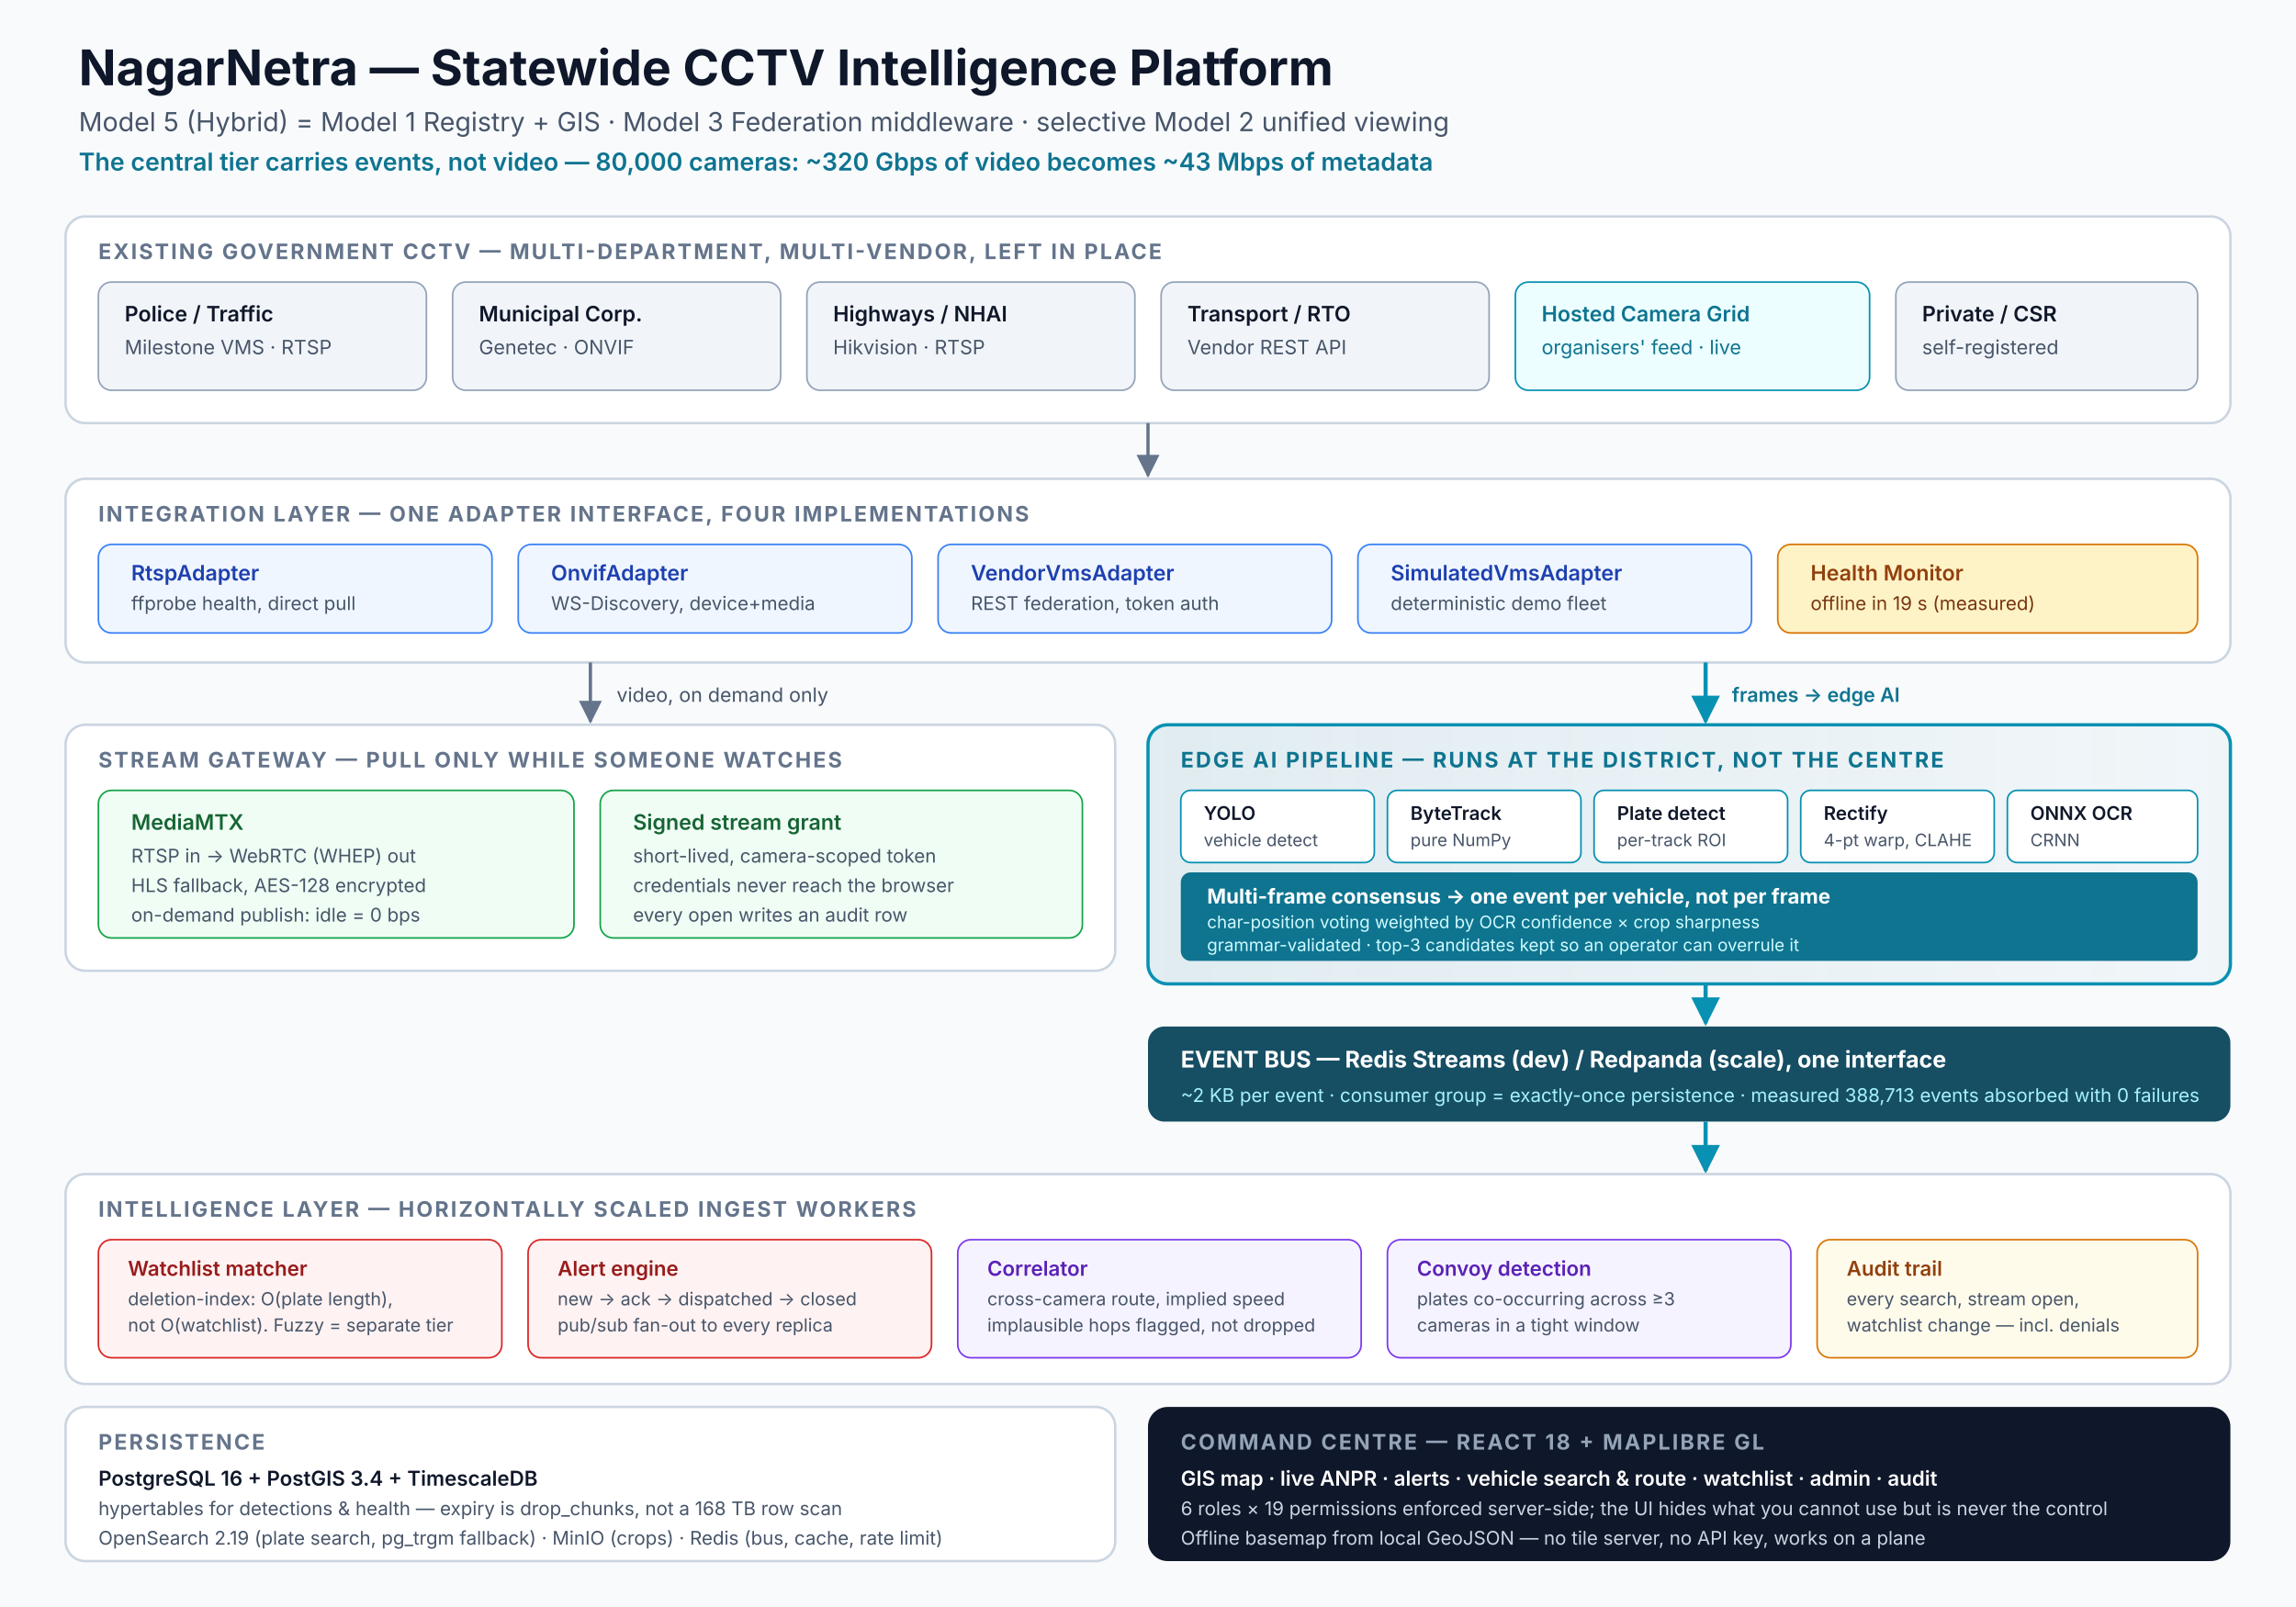
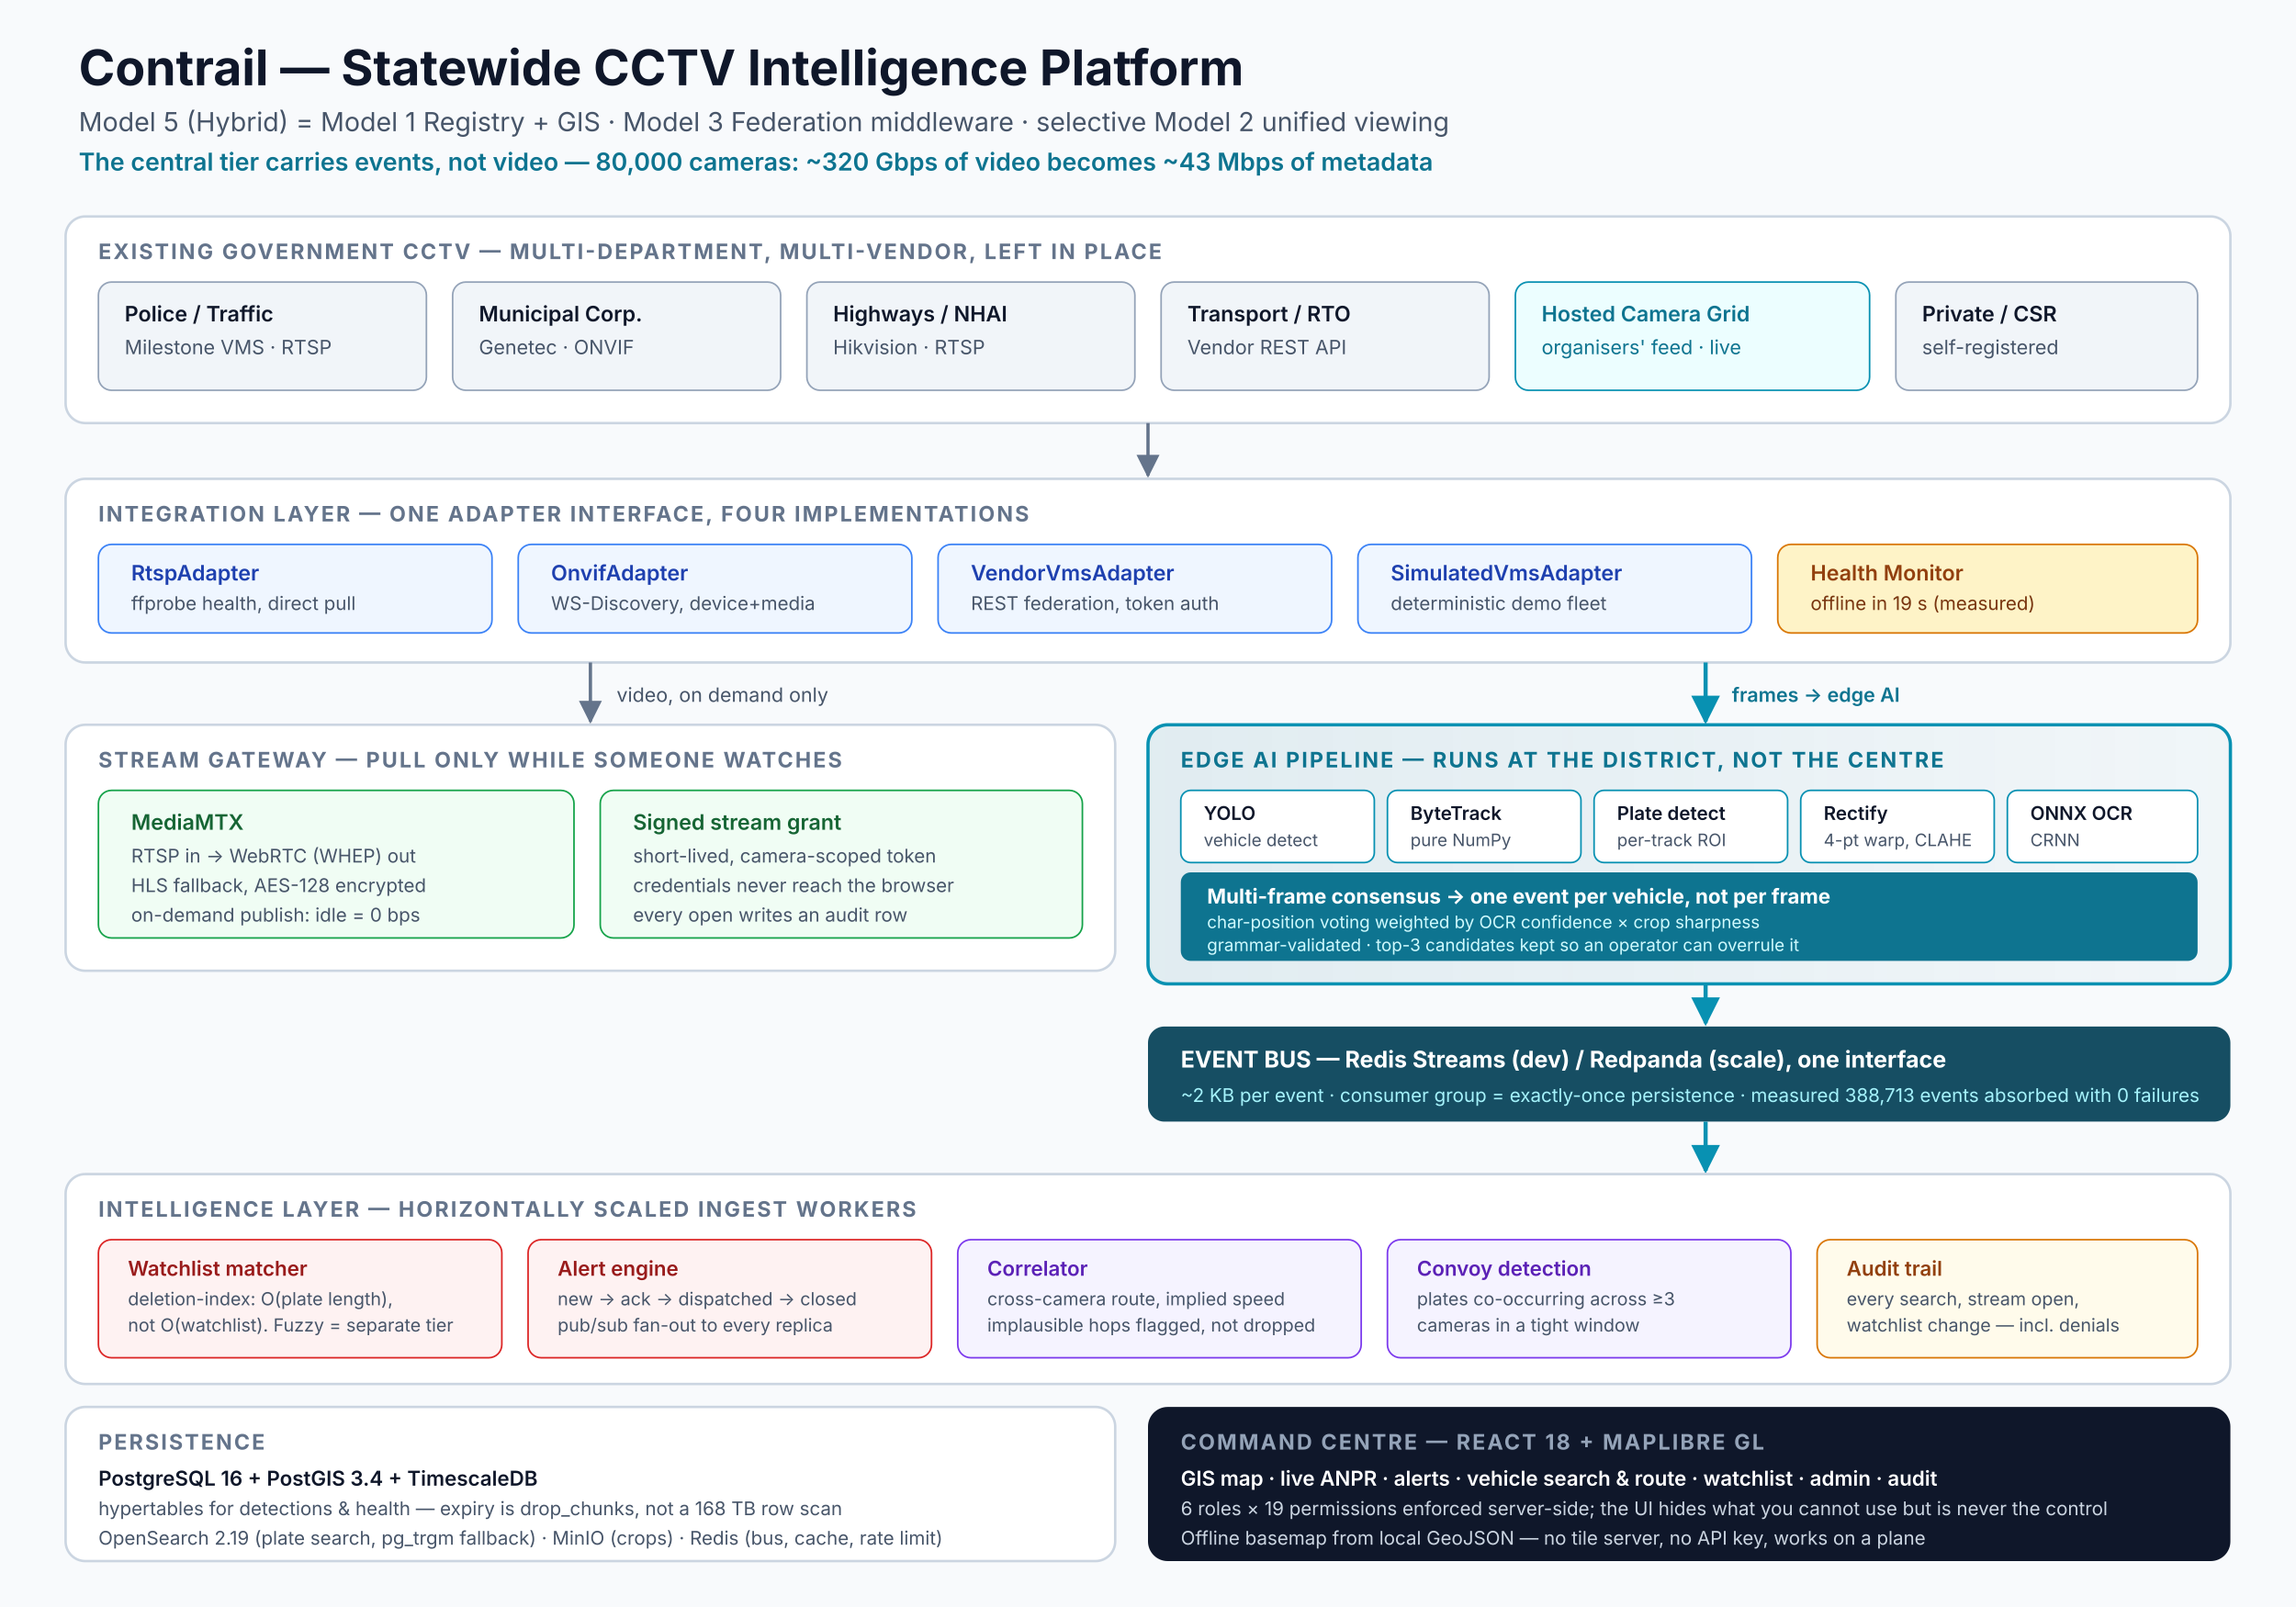
<svg xmlns="http://www.w3.org/2000/svg" viewBox="0 0 1400 980" width="1400" height="980" font-family="Inter, Segoe UI, Helvetica, Arial, sans-serif">
  <defs>
    <marker id="arrow" viewBox="0 0 10 10" refX="9" refY="5" markerWidth="7" markerHeight="7" orient="auto-start-reverse">
      <path d="M 0 0 L 10 5 L 0 10 z" fill="#64748b" />
    </marker>
    <marker id="arrowAccent" viewBox="0 0 10 10" refX="9" refY="5" markerWidth="7" markerHeight="7" orient="auto-start-reverse">
      <path d="M 0 0 L 10 5 L 0 10 z" fill="#0891b2" />
    </marker>
    <linearGradient id="edgeBand" x1="0" y1="0" x2="1" y2="0">
      <stop offset="0%" stop-color="#0e7490" stop-opacity="0.10" />
      <stop offset="100%" stop-color="#0e7490" stop-opacity="0.03" />
    </linearGradient>
  </defs>
  <rect width="1400" height="980" fill="#f8fafc" />
-   <text x="48" y="52" font-size="30" font-weight="700" fill="#0f172a">NagarNetra — Statewide CCTV Intelligence Platform</text>
+   <text x="48" y="52" font-size="30" font-weight="700" fill="#0f172a">Contrail — Statewide CCTV Intelligence Platform</text>
  <text x="48" y="80" font-size="16" fill="#475569">Model 5 (Hybrid) = Model 1 Registry + GIS · Model 3 Federation middleware · selective Model 2 unified viewing</text>
  <text x="48" y="104" font-size="15" font-weight="600" fill="#0e7490">The central tier carries events, not video — 80,000 cameras: ~320 Gbps of video becomes ~43 Mbps of metadata</text>
  <rect x="40" y="132" width="1320" height="126" rx="12" fill="#ffffff" stroke="#cbd5e1" stroke-width="1.5" />
  <text x="60" y="158" font-size="13" font-weight="700" fill="#64748b" letter-spacing="1.2">EXISTING GOVERNMENT CCTV — MULTI-DEPARTMENT, MULTI-VENDOR, LEFT IN PLACE</text>
  <g font-size="13" fill="#0f172a">
    <rect x="60" y="172" width="200" height="66" rx="8" fill="#f1f5f9" stroke="#94a3b8" />
    <text x="76" y="196" font-weight="600">Police / Traffic</text>
    <text x="76" y="216" font-size="12" fill="#475569">Milestone VMS · RTSP</text>
    <rect x="276" y="172" width="200" height="66" rx="8" fill="#f1f5f9" stroke="#94a3b8" />
    <text x="292" y="196" font-weight="600">Municipal Corp.</text>
    <text x="292" y="216" font-size="12" fill="#475569">Genetec · ONVIF</text>
    <rect x="492" y="172" width="200" height="66" rx="8" fill="#f1f5f9" stroke="#94a3b8" />
    <text x="508" y="196" font-weight="600">Highways / NHAI</text>
    <text x="508" y="216" font-size="12" fill="#475569">Hikvision · RTSP</text>
    <rect x="708" y="172" width="200" height="66" rx="8" fill="#f1f5f9" stroke="#94a3b8" />
    <text x="724" y="196" font-weight="600">Transport / RTO</text>
    <text x="724" y="216" font-size="12" fill="#475569">Vendor REST API</text>
    <rect x="924" y="172" width="216" height="66" rx="8" fill="#ecfeff" stroke="#0891b2" />
    <text x="940" y="196" font-weight="600" fill="#0e7490">Hosted Camera Grid</text>
    <text x="940" y="216" font-size="12" fill="#0e7490">organisers' feed · live</text>
    <rect x="1156" y="172" width="184" height="66" rx="8" fill="#f1f5f9" stroke="#94a3b8" />
    <text x="1172" y="196" font-weight="600">Private / CSR</text>
    <text x="1172" y="216" font-size="12" fill="#475569">self-registered</text>
  </g>
  <line x1="700" y1="258" x2="700" y2="290" stroke="#64748b" stroke-width="2" marker-end="url(#arrow)" />
  <rect x="40" y="292" width="1320" height="112" rx="12" fill="#ffffff" stroke="#cbd5e1" stroke-width="1.5" />
  <text x="60" y="318" font-size="13" font-weight="700" fill="#64748b" letter-spacing="1.2">INTEGRATION LAYER — ONE ADAPTER INTERFACE, FOUR IMPLEMENTATIONS</text>
  <g font-size="13">
    <rect x="60" y="332" width="240" height="54" rx="8" fill="#eff6ff" stroke="#3b82f6" />
    <text x="80" y="354" font-weight="600" fill="#1e40af">RtspAdapter</text>
    <text x="80" y="372" font-size="11.5" fill="#475569">ffprobe health, direct pull</text>
    <rect x="316" y="332" width="240" height="54" rx="8" fill="#eff6ff" stroke="#3b82f6" />
    <text x="336" y="354" font-weight="600" fill="#1e40af">OnvifAdapter</text>
    <text x="336" y="372" font-size="11.5" fill="#475569">WS-Discovery, device+media</text>
    <rect x="572" y="332" width="240" height="54" rx="8" fill="#eff6ff" stroke="#3b82f6" />
    <text x="592" y="354" font-weight="600" fill="#1e40af">VendorVmsAdapter</text>
    <text x="592" y="372" font-size="11.5" fill="#475569">REST federation, token auth</text>
    <rect x="828" y="332" width="240" height="54" rx="8" fill="#eff6ff" stroke="#3b82f6" />
    <text x="848" y="354" font-weight="600" fill="#1e40af">SimulatedVmsAdapter</text>
    <text x="848" y="372" font-size="11.5" fill="#475569">deterministic demo fleet</text>
    <rect x="1084" y="332" width="256" height="54" rx="8" fill="#fef3c7" stroke="#d97706" />
    <text x="1104" y="354" font-weight="600" fill="#92400e">Health Monitor</text>
    <text x="1104" y="372" font-size="11.5" fill="#78350f">offline in 19 s (measured)</text>
  </g>
  <line x1="360" y1="404" x2="360" y2="440" stroke="#64748b" stroke-width="2" marker-end="url(#arrow)" />
  <line x1="1040" y1="404" x2="1040" y2="440" stroke="#0891b2" stroke-width="2.5" marker-end="url(#arrowAccent)" />
  <text x="376" y="428" font-size="12" fill="#475569">video, on demand only</text>
  <text x="1056" y="428" font-size="12" font-weight="600" fill="#0e7490">frames → edge AI</text>
  <rect x="40" y="442" width="640" height="150" rx="12" fill="#ffffff" stroke="#cbd5e1" stroke-width="1.5" />
  <text x="60" y="468" font-size="13" font-weight="700" fill="#64748b" letter-spacing="1.2">STREAM GATEWAY — PULL ONLY WHILE SOMEONE WATCHES</text>
  <rect x="60" y="482" width="290" height="90" rx="8" fill="#f0fdf4" stroke="#16a34a" />
  <text x="80" y="506" font-size="13" font-weight="600" fill="#166534">MediaMTX</text>
  <text x="80" y="526" font-size="11.5" fill="#475569">RTSP in → WebRTC (WHEP) out</text>
  <text x="80" y="544" font-size="11.5" fill="#475569">HLS fallback, AES-128 encrypted</text>
  <text x="80" y="562" font-size="11.5" fill="#475569">on-demand publish: idle = 0 bps</text>
  <rect x="366" y="482" width="294" height="90" rx="8" fill="#f0fdf4" stroke="#16a34a" />
  <text x="386" y="506" font-size="13" font-weight="600" fill="#166534">Signed stream grant</text>
  <text x="386" y="526" font-size="11.5" fill="#475569">short-lived, camera-scoped token</text>
  <text x="386" y="544" font-size="11.5" fill="#475569">credentials never reach the browser</text>
  <text x="386" y="562" font-size="11.5" fill="#475569">every open writes an audit row</text>
  <rect x="700" y="442" width="660" height="158" rx="12" fill="url(#edgeBand)" stroke="#0891b2" stroke-width="2" />
  <text x="720" y="468" font-size="13" font-weight="700" fill="#0e7490" letter-spacing="1.2">EDGE AI PIPELINE — RUNS AT THE DISTRICT, NOT THE CENTRE</text>
  <g font-size="11.5" fill="#0f172a">
    <rect x="720" y="482" width="118" height="44" rx="6" fill="#fff" stroke="#0891b2" />
    <text x="734" y="500" font-weight="600">YOLO</text>
    <text x="734" y="516" font-size="10.5" fill="#475569">vehicle detect</text>
    <rect x="846" y="482" width="118" height="44" rx="6" fill="#fff" stroke="#0891b2" />
    <text x="860" y="500" font-weight="600">ByteTrack</text>
    <text x="860" y="516" font-size="10.5" fill="#475569">pure NumPy</text>
    <rect x="972" y="482" width="118" height="44" rx="6" fill="#fff" stroke="#0891b2" />
    <text x="986" y="500" font-weight="600">Plate detect</text>
    <text x="986" y="516" font-size="10.5" fill="#475569">per-track ROI</text>
    <rect x="1098" y="482" width="118" height="44" rx="6" fill="#fff" stroke="#0891b2" />
    <text x="1112" y="500" font-weight="600">Rectify</text>
    <text x="1112" y="516" font-size="10.5" fill="#475569">4-pt warp, CLAHE</text>
    <rect x="1224" y="482" width="116" height="44" rx="6" fill="#fff" stroke="#0891b2" />
    <text x="1238" y="500" font-weight="600">ONNX OCR</text>
    <text x="1238" y="516" font-size="10.5" fill="#475569">CRNN</text>
  </g>
  <rect x="720" y="532" width="620" height="54" rx="6" fill="#0e7490" />
  <text x="736" y="551" font-size="12.5" font-weight="700" fill="#ffffff">Multi-frame consensus → one event per vehicle, not per frame</text>
  <text x="736" y="566" font-size="10.5" fill="#cffafe">char-position voting weighted by OCR confidence × crop sharpness</text>
  <text x="736" y="580" font-size="10.5" fill="#cffafe">grammar-validated · top-3 candidates kept so an operator can overrule it</text>
  <line x1="1040" y1="600" x2="1040" y2="624" stroke="#0891b2" stroke-width="2.5" marker-end="url(#arrowAccent)" />
  <rect x="700" y="626" width="660" height="58" rx="10" fill="#164e63" />
  <text x="720" y="651" font-size="14" font-weight="700" fill="#ffffff">EVENT BUS — Redis Streams (dev) / Redpanda (scale), one interface</text>
  <text x="720" y="672" font-size="11.5" fill="#a5f3fc">~2 KB per event · consumer group = exactly-once persistence · measured 388,713 events absorbed with 0 failures</text>
  <line x1="1040" y1="684" x2="1040" y2="714" stroke="#0891b2" stroke-width="2.5" marker-end="url(#arrowAccent)" />
  <rect x="40" y="716" width="1320" height="128" rx="12" fill="#ffffff" stroke="#cbd5e1" stroke-width="1.5" />
  <text x="60" y="742" font-size="13" font-weight="700" fill="#64748b" letter-spacing="1.2">INTELLIGENCE LAYER — HORIZONTALLY SCALED INGEST WORKERS</text>
  <g font-size="12.5">
    <rect x="60" y="756" width="246" height="72" rx="8" fill="#fef2f2" stroke="#dc2626" />
    <text x="78" y="778" font-weight="600" fill="#991b1b">Watchlist matcher</text>
    <text x="78" y="796" font-size="11" fill="#475569">deletion-index: O(plate length),</text>
    <text x="78" y="812" font-size="11" fill="#475569">not O(watchlist). Fuzzy = separate tier</text>
    <rect x="322" y="756" width="246" height="72" rx="8" fill="#fef2f2" stroke="#dc2626" />
    <text x="340" y="778" font-weight="600" fill="#991b1b">Alert engine</text>
    <text x="340" y="796" font-size="11" fill="#475569">new → ack → dispatched → closed</text>
    <text x="340" y="812" font-size="11" fill="#475569">pub/sub fan-out to every replica</text>
    <rect x="584" y="756" width="246" height="72" rx="8" fill="#f5f3ff" stroke="#7c3aed" />
    <text x="602" y="778" font-weight="600" fill="#5b21b6">Correlator</text>
    <text x="602" y="796" font-size="11" fill="#475569">cross-camera route, implied speed</text>
    <text x="602" y="812" font-size="11" fill="#475569">implausible hops flagged, not dropped</text>
    <rect x="846" y="756" width="246" height="72" rx="8" fill="#f5f3ff" stroke="#7c3aed" />
    <text x="864" y="778" font-weight="600" fill="#5b21b6">Convoy detection</text>
    <text x="864" y="796" font-size="11" fill="#475569">plates co-occurring across ≥3</text>
    <text x="864" y="812" font-size="11" fill="#475569">cameras in a tight window</text>
    <rect x="1108" y="756" width="232" height="72" rx="8" fill="#fffbeb" stroke="#d97706" />
    <text x="1126" y="778" font-weight="600" fill="#92400e">Audit trail</text>
    <text x="1126" y="796" font-size="11" fill="#475569">every search, stream open,</text>
    <text x="1126" y="812" font-size="11" fill="#475569">watchlist change — incl. denials</text>
  </g>
  <rect x="40" y="858" width="640" height="94" rx="12" fill="#ffffff" stroke="#cbd5e1" stroke-width="1.5" />
  <text x="60" y="884" font-size="13" font-weight="700" fill="#64748b" letter-spacing="1.2">PERSISTENCE</text>
  <g font-size="11.5" fill="#475569">
    <text x="60" y="906" font-weight="600" fill="#0f172a" font-size="12.5">PostgreSQL 16 + PostGIS 3.4 + TimescaleDB</text>
    <text x="60" y="924">hypertables for detections &amp; health — expiry is drop_chunks, not a 168 TB row scan</text>
    <text x="60" y="942">OpenSearch 2.19 (plate search, pg_trgm fallback) · MinIO (crops) · Redis (bus, cache, rate limit)</text>
  </g>
  <rect x="700" y="858" width="660" height="94" rx="12" fill="#0f172a" />
  <text x="720" y="884" font-size="13" font-weight="700" fill="#94a3b8" letter-spacing="1.2">COMMAND CENTRE — REACT 18 + MAPLIBRE GL</text>
  <g font-size="11.5" fill="#cbd5e1">
    <text x="720" y="906" font-weight="600" fill="#ffffff" font-size="12.5">GIS map · live ANPR · alerts · vehicle search &amp; route · watchlist · admin · audit</text>
    <text x="720" y="924">6 roles × 19 permissions enforced server-side; the UI hides what you cannot use but is never the control</text>
    <text x="720" y="942">Offline basemap from local GeoJSON — no tile server, no API key, works on a plane</text>
  </g>
</svg>
